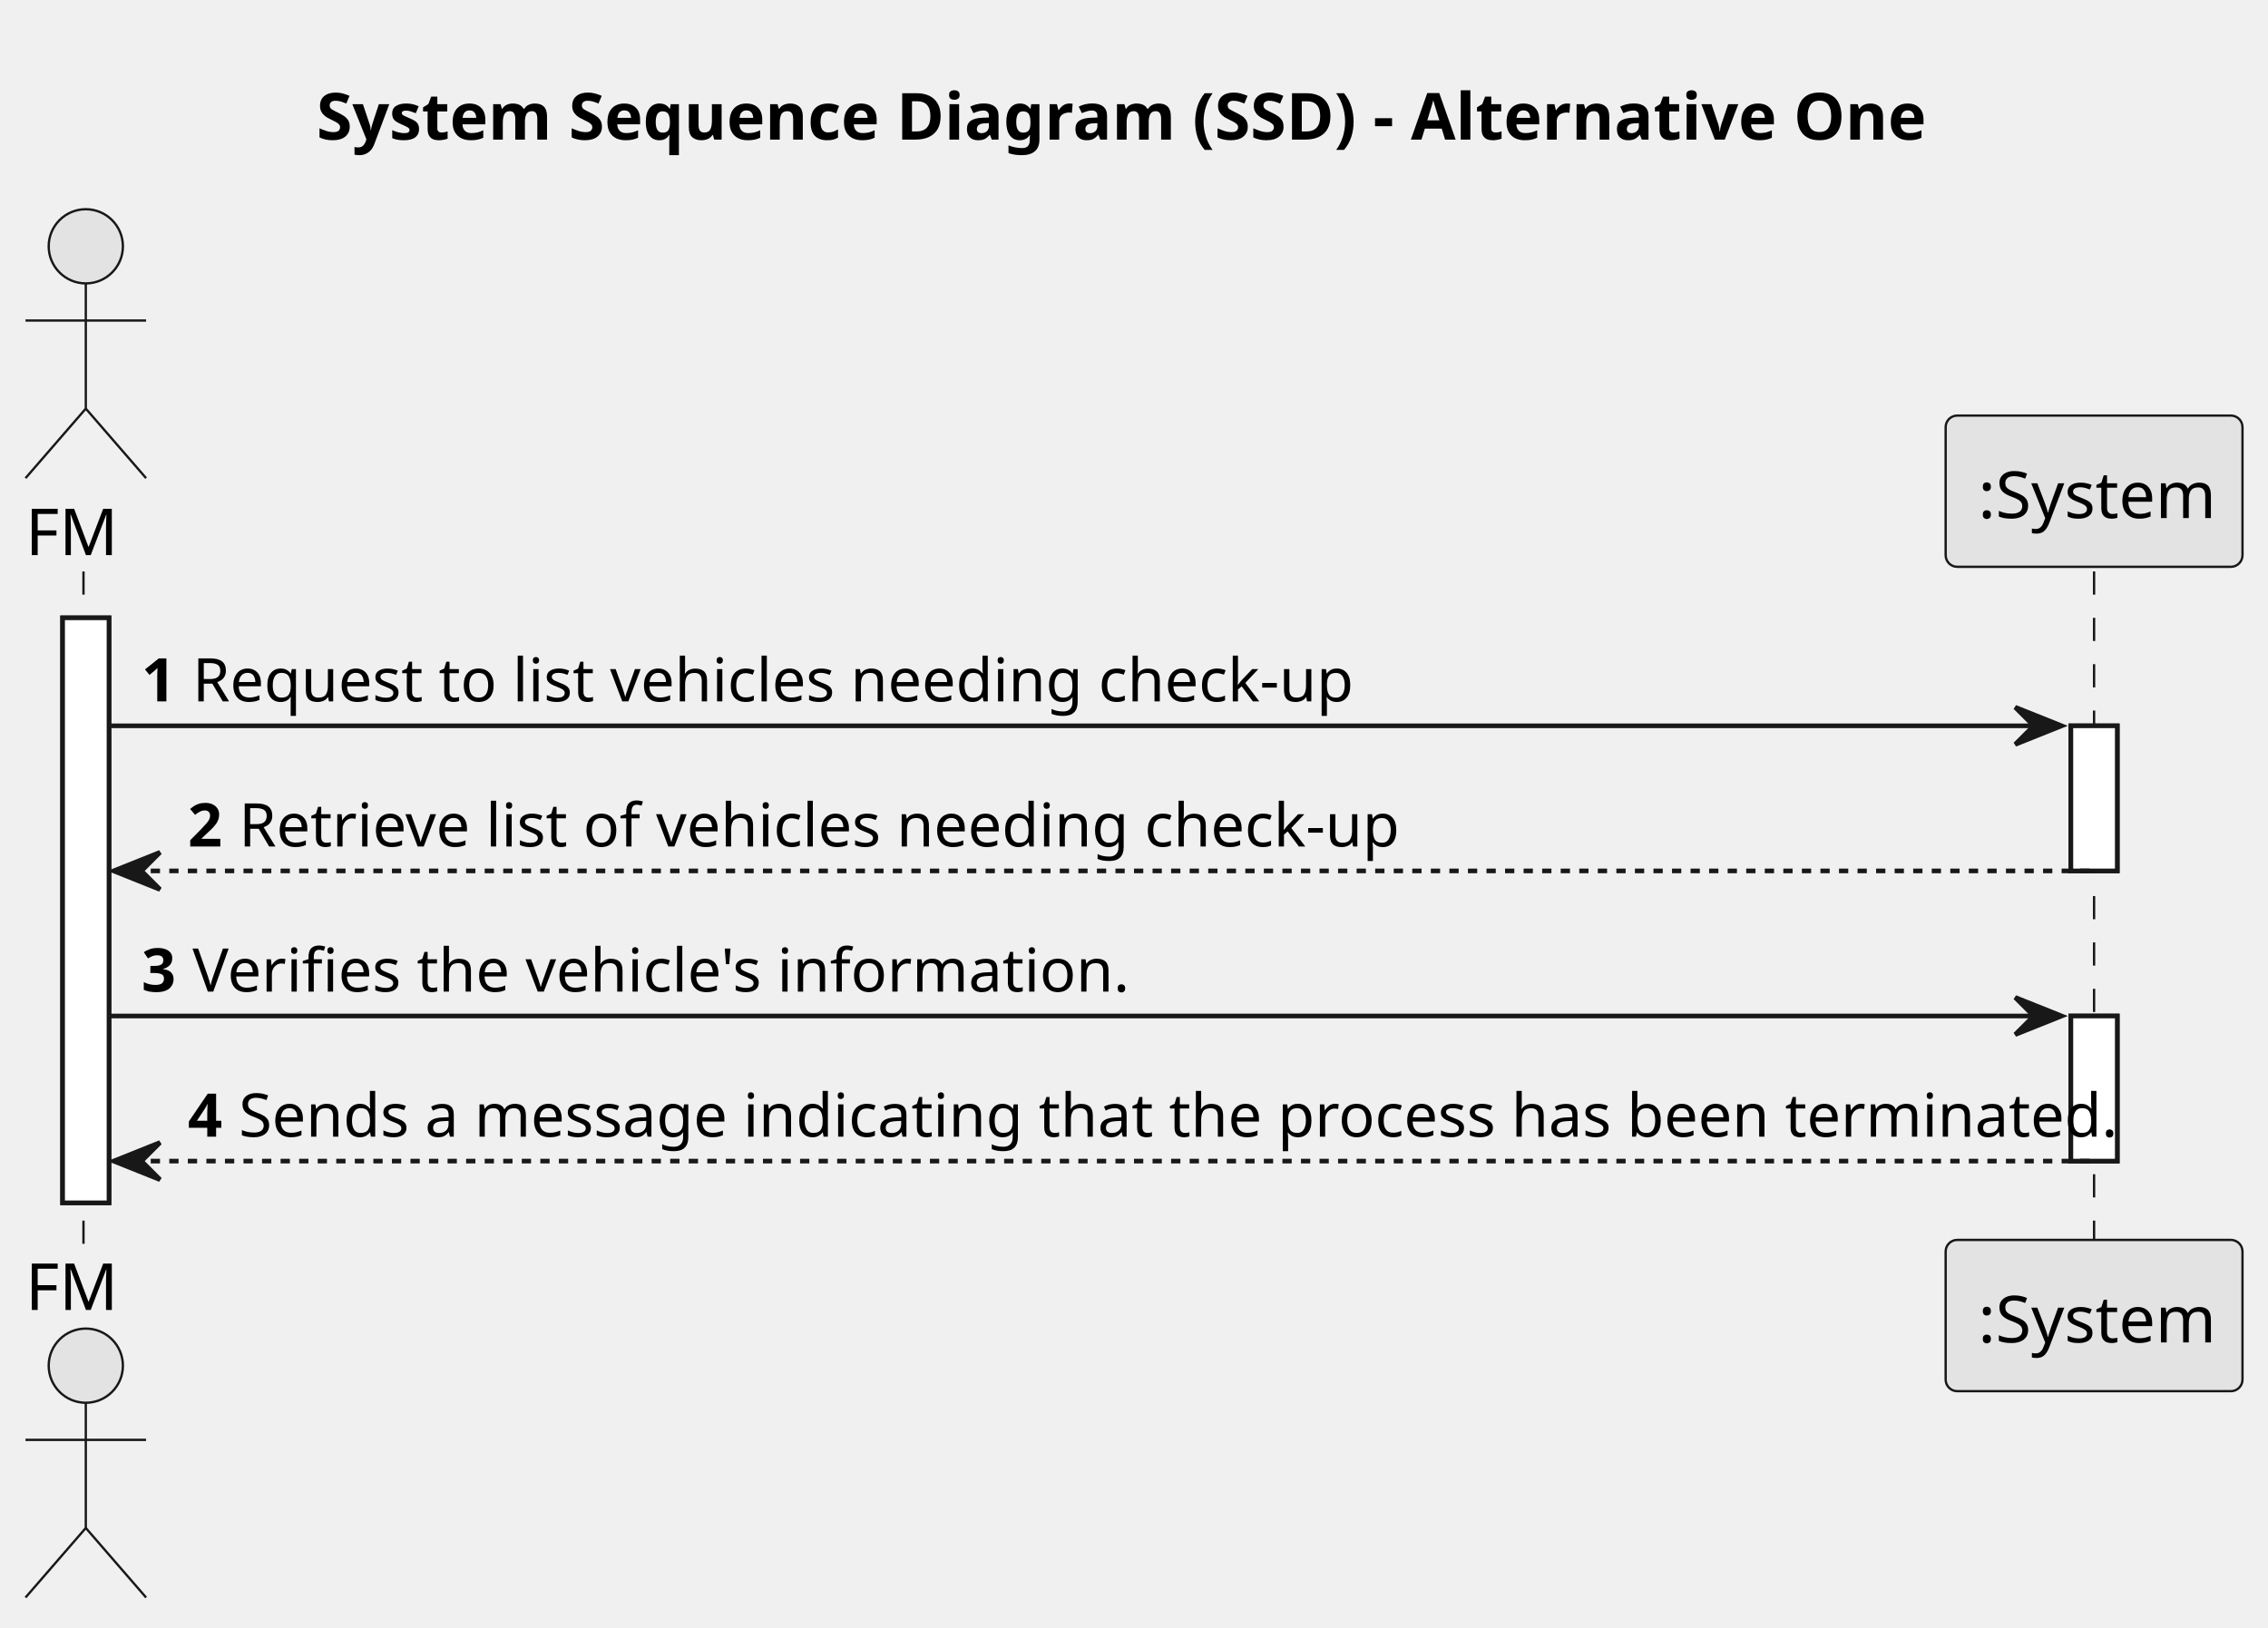
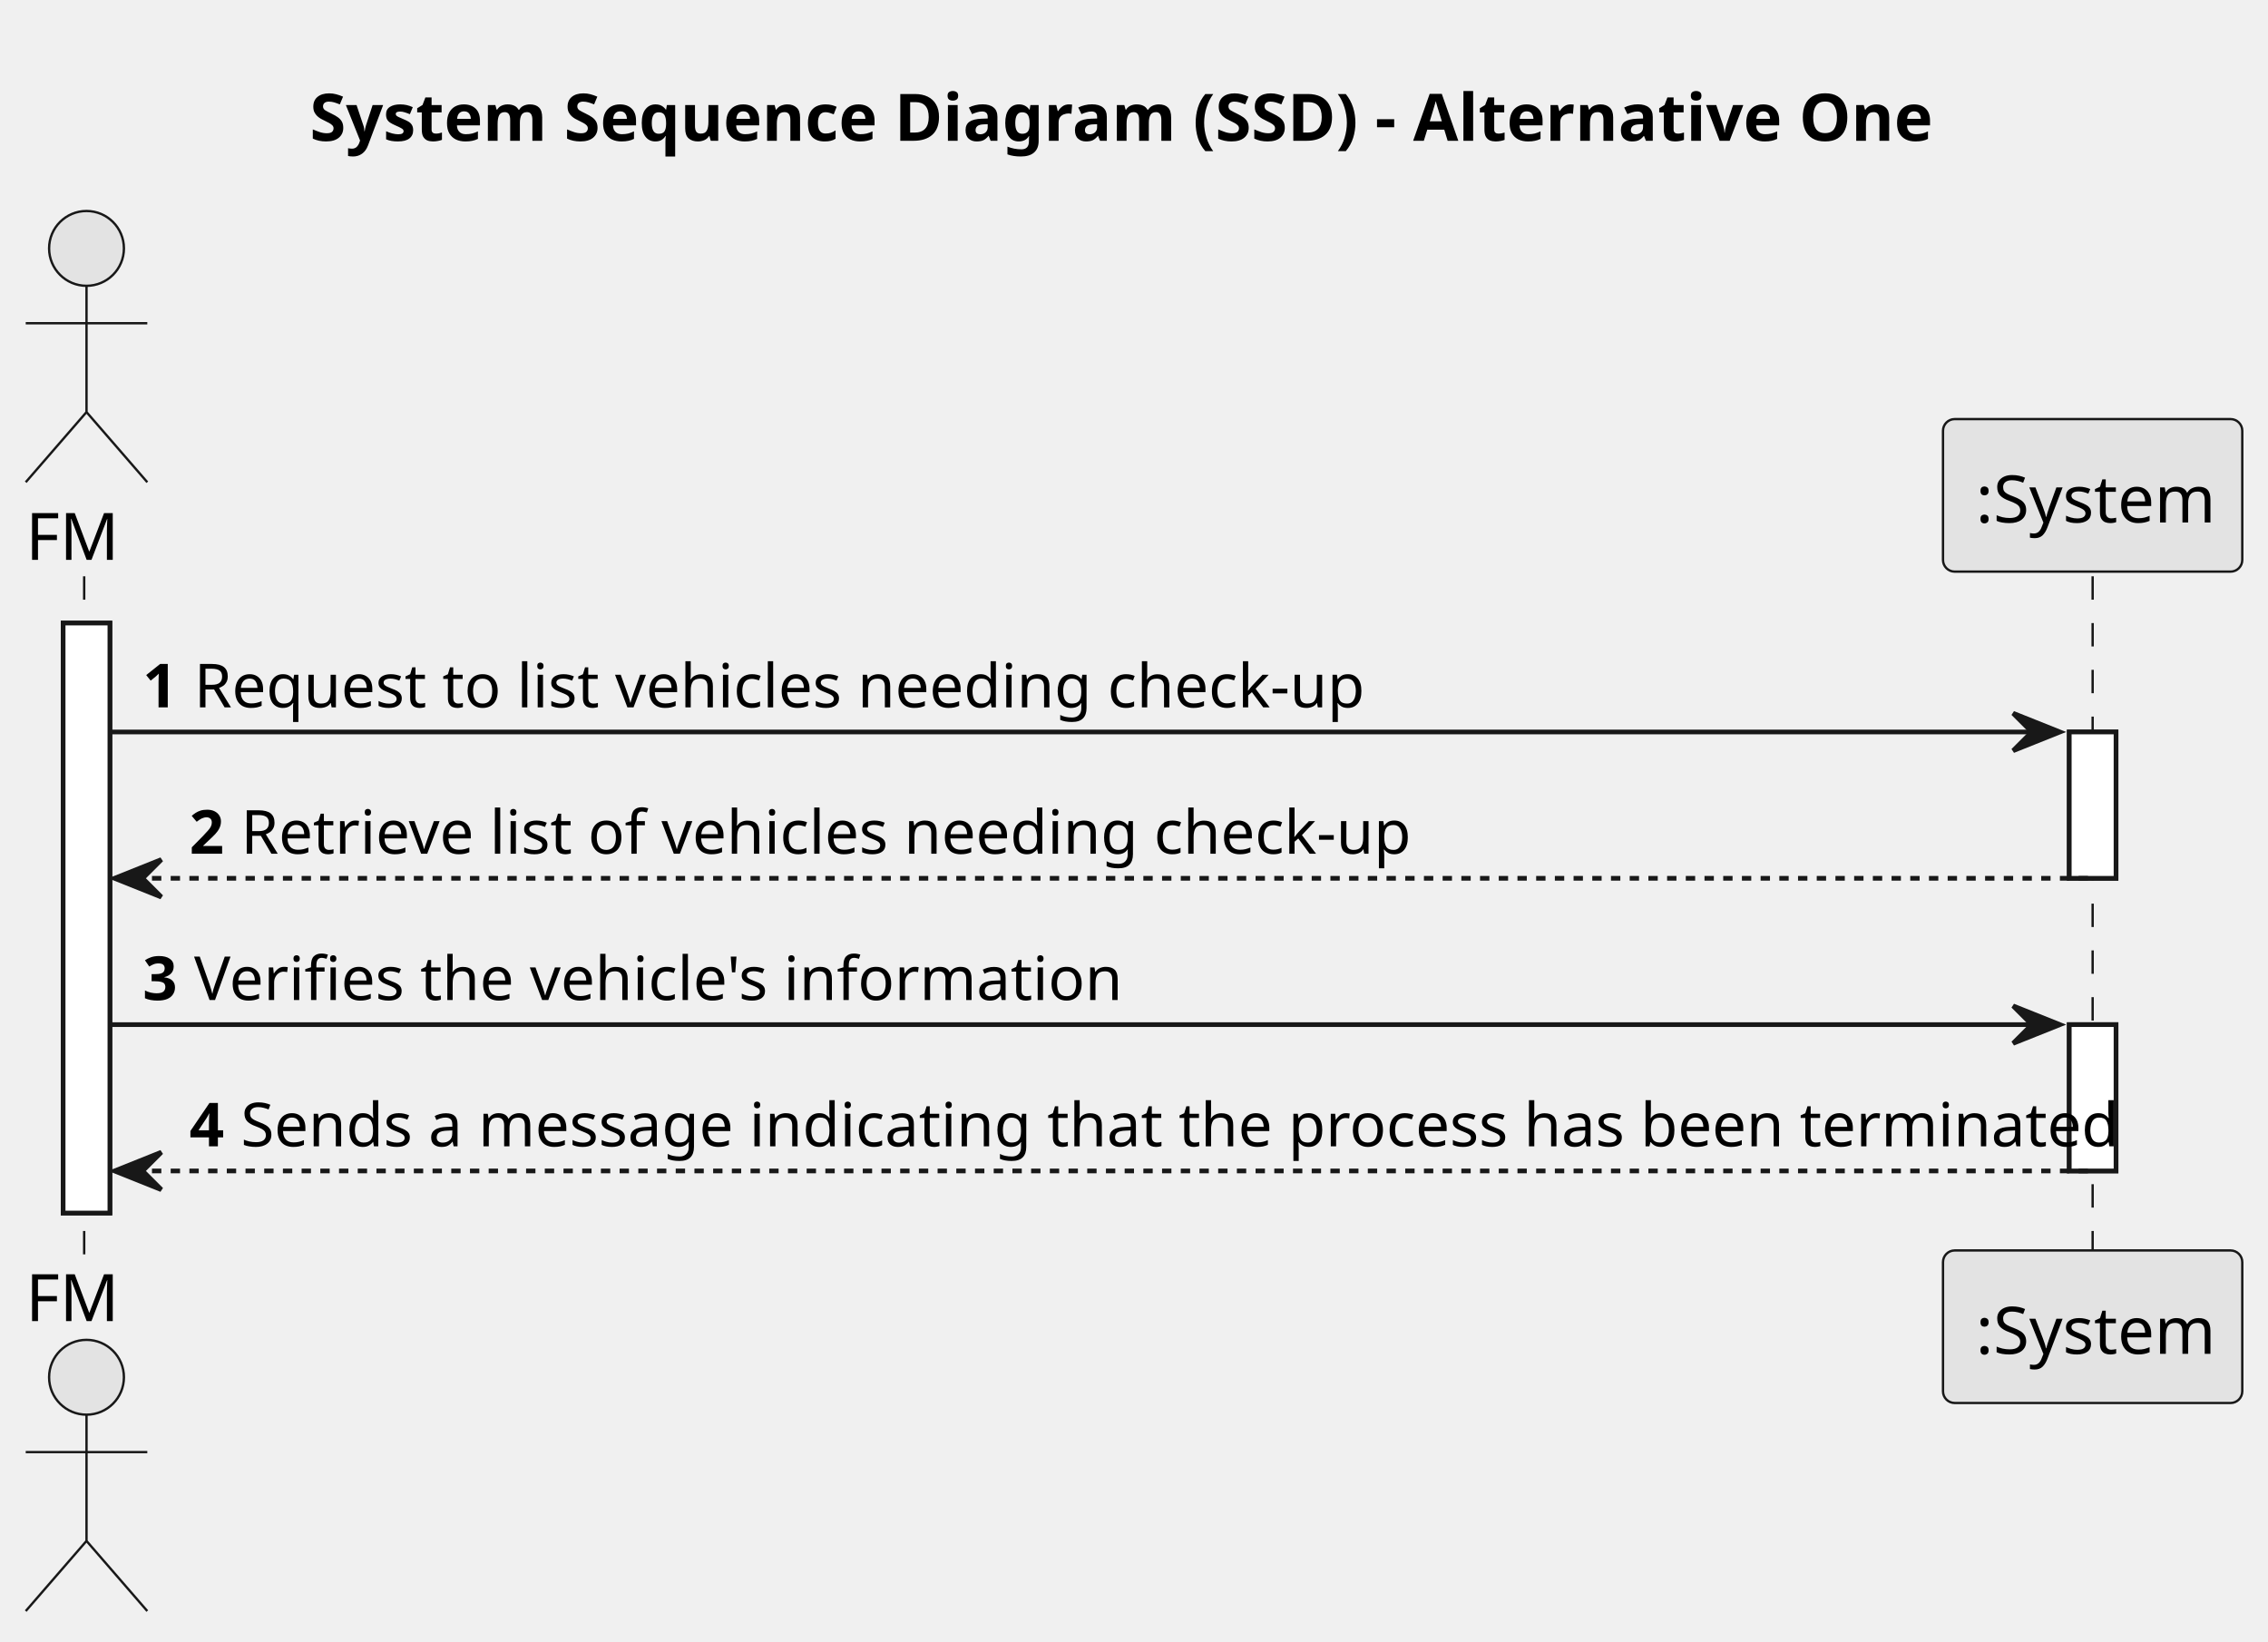
- <svg xmlns="http://www.w3.org/2000/svg" contentStyleType="text/css" height="351px" preserveAspectRatio="none" style="width:489px;height:351px;background:#FFFFFF;" version="1.1" viewBox="0 0 489 351" width="489px" zoomAndPan="magnify">
+ <svg xmlns="http://www.w3.org/2000/svg" contentStyleType="text/css" height="351px" preserveAspectRatio="none" style="width:485px;height:351px;background:#FFFFFF;" version="1.1" viewBox="0 0 485 351" width="485px" zoomAndPan="magnify">
  <defs />
  <g>
-     <text fill="#000000" font-family="sans-serif" font-size="14" font-weight="bold" lengthAdjust="spacing" textLength="351" x="68.25" y="30.107">System Sequence Diagram (SSD) - Alternative One</text>
+     <text fill="#000000" font-family="sans-serif" font-size="14" font-weight="bold" lengthAdjust="spacing" textLength="351" x="66.25" y="30.107">System Sequence Diagram (SSD) - Alternative One</text>
    <rect fill="#FFFFFF" height="126.164" style="stroke:#181818;stroke-width:1.0;" width="10" x="13.5" y="133.242" />
-     <rect fill="#FFFFFF" height="31.291" style="stroke:#181818;stroke-width:1.0;" width="10" x="446.5" y="156.533" />
-     <rect fill="#FFFFFF" height="31.291" style="stroke:#181818;stroke-width:1.0;" width="10" x="446.5" y="219.115" />
+     <rect fill="#FFFFFF" height="31.291" style="stroke:#181818;stroke-width:1.0;" width="10" x="442.5" y="156.533" />
+     <rect fill="#FFFFFF" height="31.291" style="stroke:#181818;stroke-width:1.0;" width="10" x="442.5" y="219.115" />
    <line style="stroke:#181818;stroke-width:0.5;stroke-dasharray:5.0,5.0;" x1="18" x2="18" y1="123.242" y2="268.406" />
-     <line style="stroke:#181818;stroke-width:0.5;stroke-dasharray:5.0,5.0;" x1="451.5" x2="451.5" y1="123.242" y2="268.406" />
+     <line style="stroke:#181818;stroke-width:0.5;stroke-dasharray:5.0,5.0;" x1="447.5" x2="447.5" y1="123.242" y2="268.406" />
    <text fill="#000000" font-family="sans-serif" font-size="14" lengthAdjust="spacing" textLength="20" x="5.5" y="119.728">FM</text>
    <ellipse cx="18.5" cy="53.121" fill="#E3E3E3" rx="8" ry="8" style="stroke:#181818;stroke-width:0.5;" />
    <path d="M18.5,61.121 L18.5,88.121 M5.5,69.121 L31.5,69.121 M18.5,88.121 L5.5,103.121 M18.5,88.121 L31.5,103.121 " fill="none" style="stroke:#181818;stroke-width:0.5;" />
    <text fill="#000000" font-family="sans-serif" font-size="14" lengthAdjust="spacing" textLength="20" x="5.5" y="282.514">FM</text>
    <ellipse cx="18.5" cy="294.527" fill="#E3E3E3" rx="8" ry="8" style="stroke:#181818;stroke-width:0.5;" />
    <path d="M18.5,302.527 L18.5,329.527 M5.5,310.527 L31.5,310.527 M18.5,329.527 L5.5,344.527 M18.5,329.527 L31.5,344.527 " fill="none" style="stroke:#181818;stroke-width:0.5;" />
-     <rect fill="#E3E3E3" height="32.621" rx="2.5" ry="2.5" style="stroke:#181818;stroke-width:0.5;" width="64" x="419.5" y="89.621" />
-     <text fill="#000000" font-family="sans-serif" font-size="14" lengthAdjust="spacing" textLength="50" x="426.5" y="111.728">:System</text>
-     <rect fill="#E3E3E3" height="32.621" rx="2.5" ry="2.5" style="stroke:#181818;stroke-width:0.5;" width="64" x="419.5" y="267.406" />
-     <text fill="#000000" font-family="sans-serif" font-size="14" lengthAdjust="spacing" textLength="50" x="426.5" y="289.514">:System</text>
+     <rect fill="#E3E3E3" height="32.621" rx="2.5" ry="2.5" style="stroke:#181818;stroke-width:0.5;" width="64" x="415.5" y="89.621" />
+     <text fill="#000000" font-family="sans-serif" font-size="14" lengthAdjust="spacing" textLength="50" x="422.5" y="111.728">:System</text>
+     <rect fill="#E3E3E3" height="32.621" rx="2.5" ry="2.5" style="stroke:#181818;stroke-width:0.5;" width="64" x="415.5" y="267.406" />
+     <text fill="#000000" font-family="sans-serif" font-size="14" lengthAdjust="spacing" textLength="50" x="422.5" y="289.514">:System</text>
    <rect fill="#FFFFFF" height="126.164" style="stroke:#181818;stroke-width:1.0;" width="10" x="13.5" y="133.242" />
-     <rect fill="#FFFFFF" height="31.291" style="stroke:#181818;stroke-width:1.0;" width="10" x="446.5" y="156.533" />
-     <rect fill="#FFFFFF" height="31.291" style="stroke:#181818;stroke-width:1.0;" width="10" x="446.5" y="219.115" />
-     <polygon fill="#181818" points="434.5,152.533,444.5,156.533,434.5,160.533,438.5,156.533" style="stroke:#181818;stroke-width:1.0;" />
-     <line style="stroke:#181818;stroke-width:1.0;" x1="23.5" x2="440.5" y1="156.533" y2="156.533" />
+     <rect fill="#FFFFFF" height="31.291" style="stroke:#181818;stroke-width:1.0;" width="10" x="442.5" y="156.533" />
+     <rect fill="#FFFFFF" height="31.291" style="stroke:#181818;stroke-width:1.0;" width="10" x="442.5" y="219.115" />
+     <polygon fill="#181818" points="430.5,152.533,440.5,156.533,430.5,160.533,434.5,156.533" style="stroke:#181818;stroke-width:1.0;" />
+     <line style="stroke:#181818;stroke-width:1.0;" x1="23.5" x2="436.5" y1="156.533" y2="156.533" />
    <text fill="#000000" font-family="sans-serif" font-size="13" font-weight="bold" lengthAdjust="spacing" textLength="7" x="30.5" y="151.27">1</text>
    <text fill="#000000" font-family="sans-serif" font-size="13" lengthAdjust="spacing" textLength="240" x="41.5" y="151.27">Request to list vehicles needing check-up</text>
    <polygon fill="#181818" points="34.5,183.824,24.5,187.824,34.5,191.824,30.5,187.824" style="stroke:#181818;stroke-width:1.0;" />
-     <line style="stroke:#181818;stroke-width:1.0;stroke-dasharray:2.0,2.0;" x1="28.5" x2="450.5" y1="187.824" y2="187.824" />
+     <line style="stroke:#181818;stroke-width:1.0;stroke-dasharray:2.0,2.0;" x1="28.5" x2="446.5" y1="187.824" y2="187.824" />
    <text fill="#000000" font-family="sans-serif" font-size="13" font-weight="bold" lengthAdjust="spacing" textLength="7" x="40.5" y="182.561">2</text>
    <text fill="#000000" font-family="sans-serif" font-size="13" lengthAdjust="spacing" textLength="237" x="51.5" y="182.561">Retrieve list of vehicles needing check-up</text>
-     <polygon fill="#181818" points="434.5,215.115,444.5,219.115,434.5,223.115,438.5,219.115" style="stroke:#181818;stroke-width:1.0;" />
-     <line style="stroke:#181818;stroke-width:1.0;" x1="23.5" x2="440.5" y1="219.115" y2="219.115" />
+     <polygon fill="#181818" points="430.5,215.115,440.5,219.115,430.5,223.115,434.5,219.115" style="stroke:#181818;stroke-width:1.0;" />
+     <line style="stroke:#181818;stroke-width:1.0;" x1="23.5" x2="436.5" y1="219.115" y2="219.115" />
    <text fill="#000000" font-family="sans-serif" font-size="13" font-weight="bold" lengthAdjust="spacing" textLength="7" x="30.5" y="213.852">3</text>
-     <text fill="#000000" font-family="sans-serif" font-size="13" lengthAdjust="spacing" textLength="188" x="41.5" y="213.852">Verifies the vehicle's information.</text>
+     <text fill="#000000" font-family="sans-serif" font-size="13" lengthAdjust="spacing" textLength="184" x="41.5" y="213.852">Verifies the vehicle's information</text>
    <polygon fill="#181818" points="34.5,246.406,24.5,250.406,34.5,254.406,30.5,250.406" style="stroke:#181818;stroke-width:1.0;" />
-     <line style="stroke:#181818;stroke-width:1.0;stroke-dasharray:2.0,2.0;" x1="28.5" x2="450.5" y1="250.406" y2="250.406" />
+     <line style="stroke:#181818;stroke-width:1.0;stroke-dasharray:2.0,2.0;" x1="28.5" x2="446.5" y1="250.406" y2="250.406" />
    <text fill="#000000" font-family="sans-serif" font-size="13" font-weight="bold" lengthAdjust="spacing" textLength="7" x="40.5" y="245.144">4</text>
-     <text fill="#000000" font-family="sans-serif" font-size="13" lengthAdjust="spacing" textLength="388" x="51.5" y="245.144">Sends a message indicating that the process has been terminated.</text>
+     <text fill="#000000" font-family="sans-serif" font-size="13" lengthAdjust="spacing" textLength="384" x="51.5" y="245.144">Sends a message indicating that the process has been terminated</text>
  </g>
</svg>
